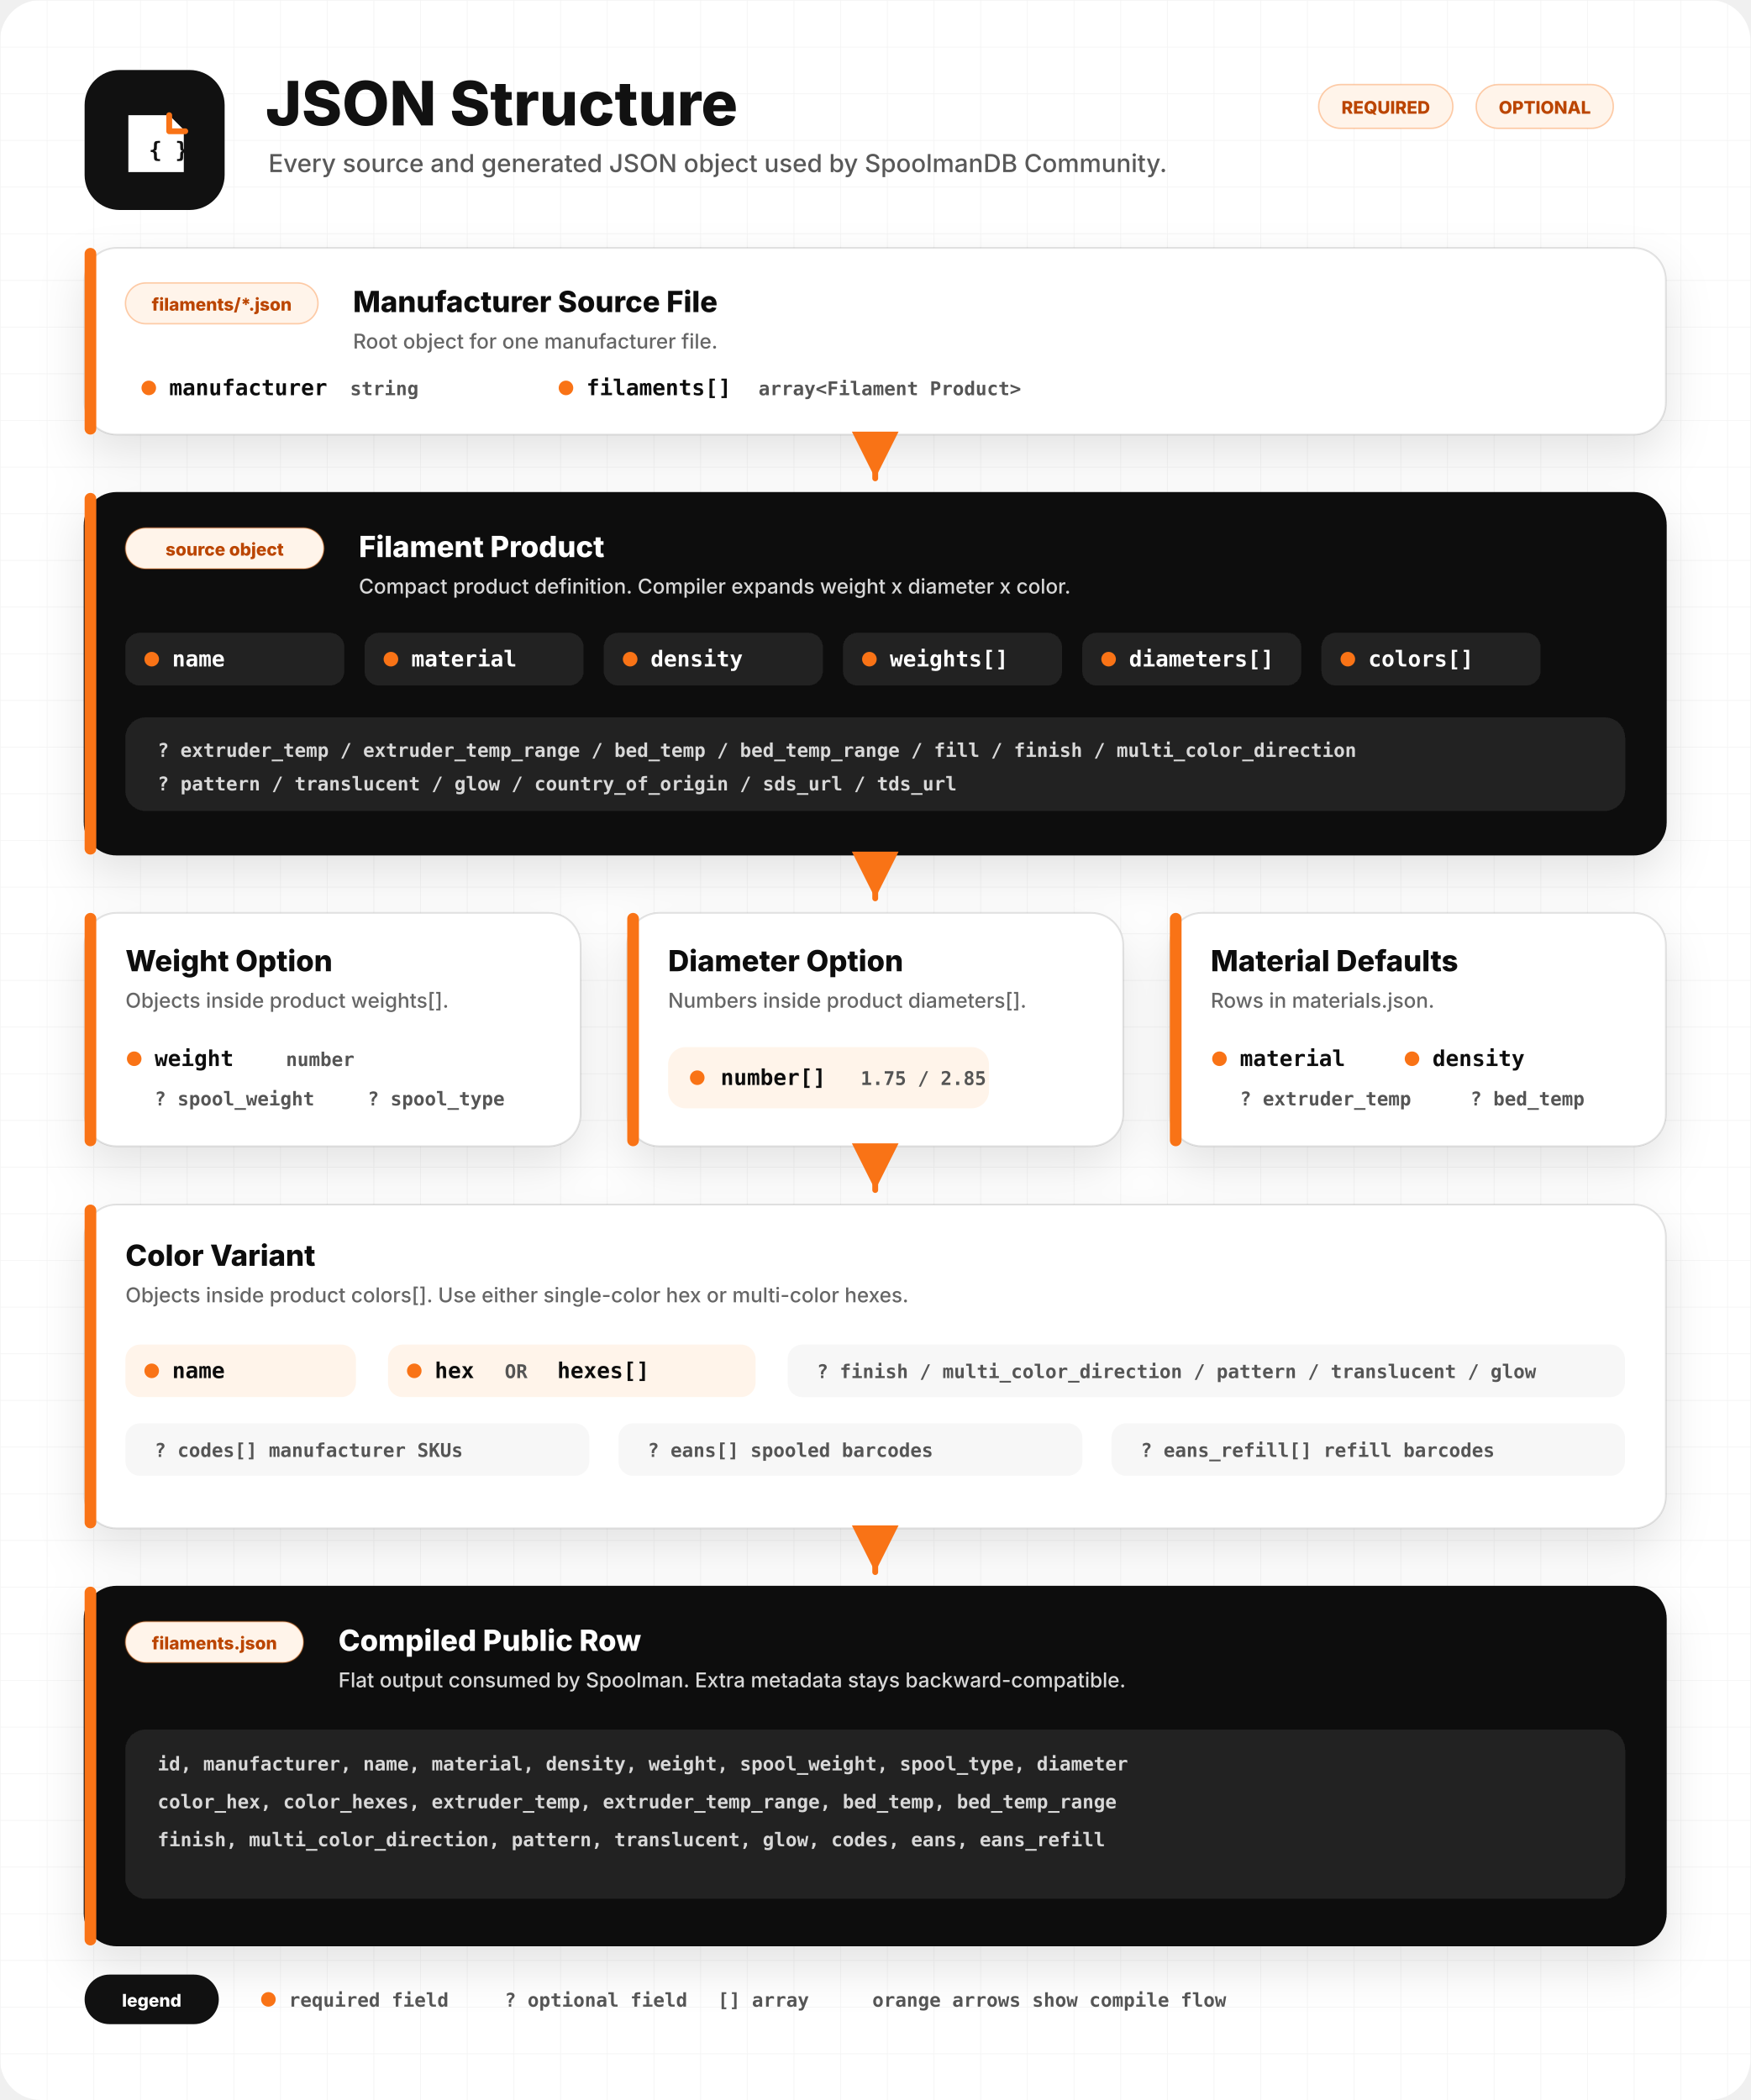
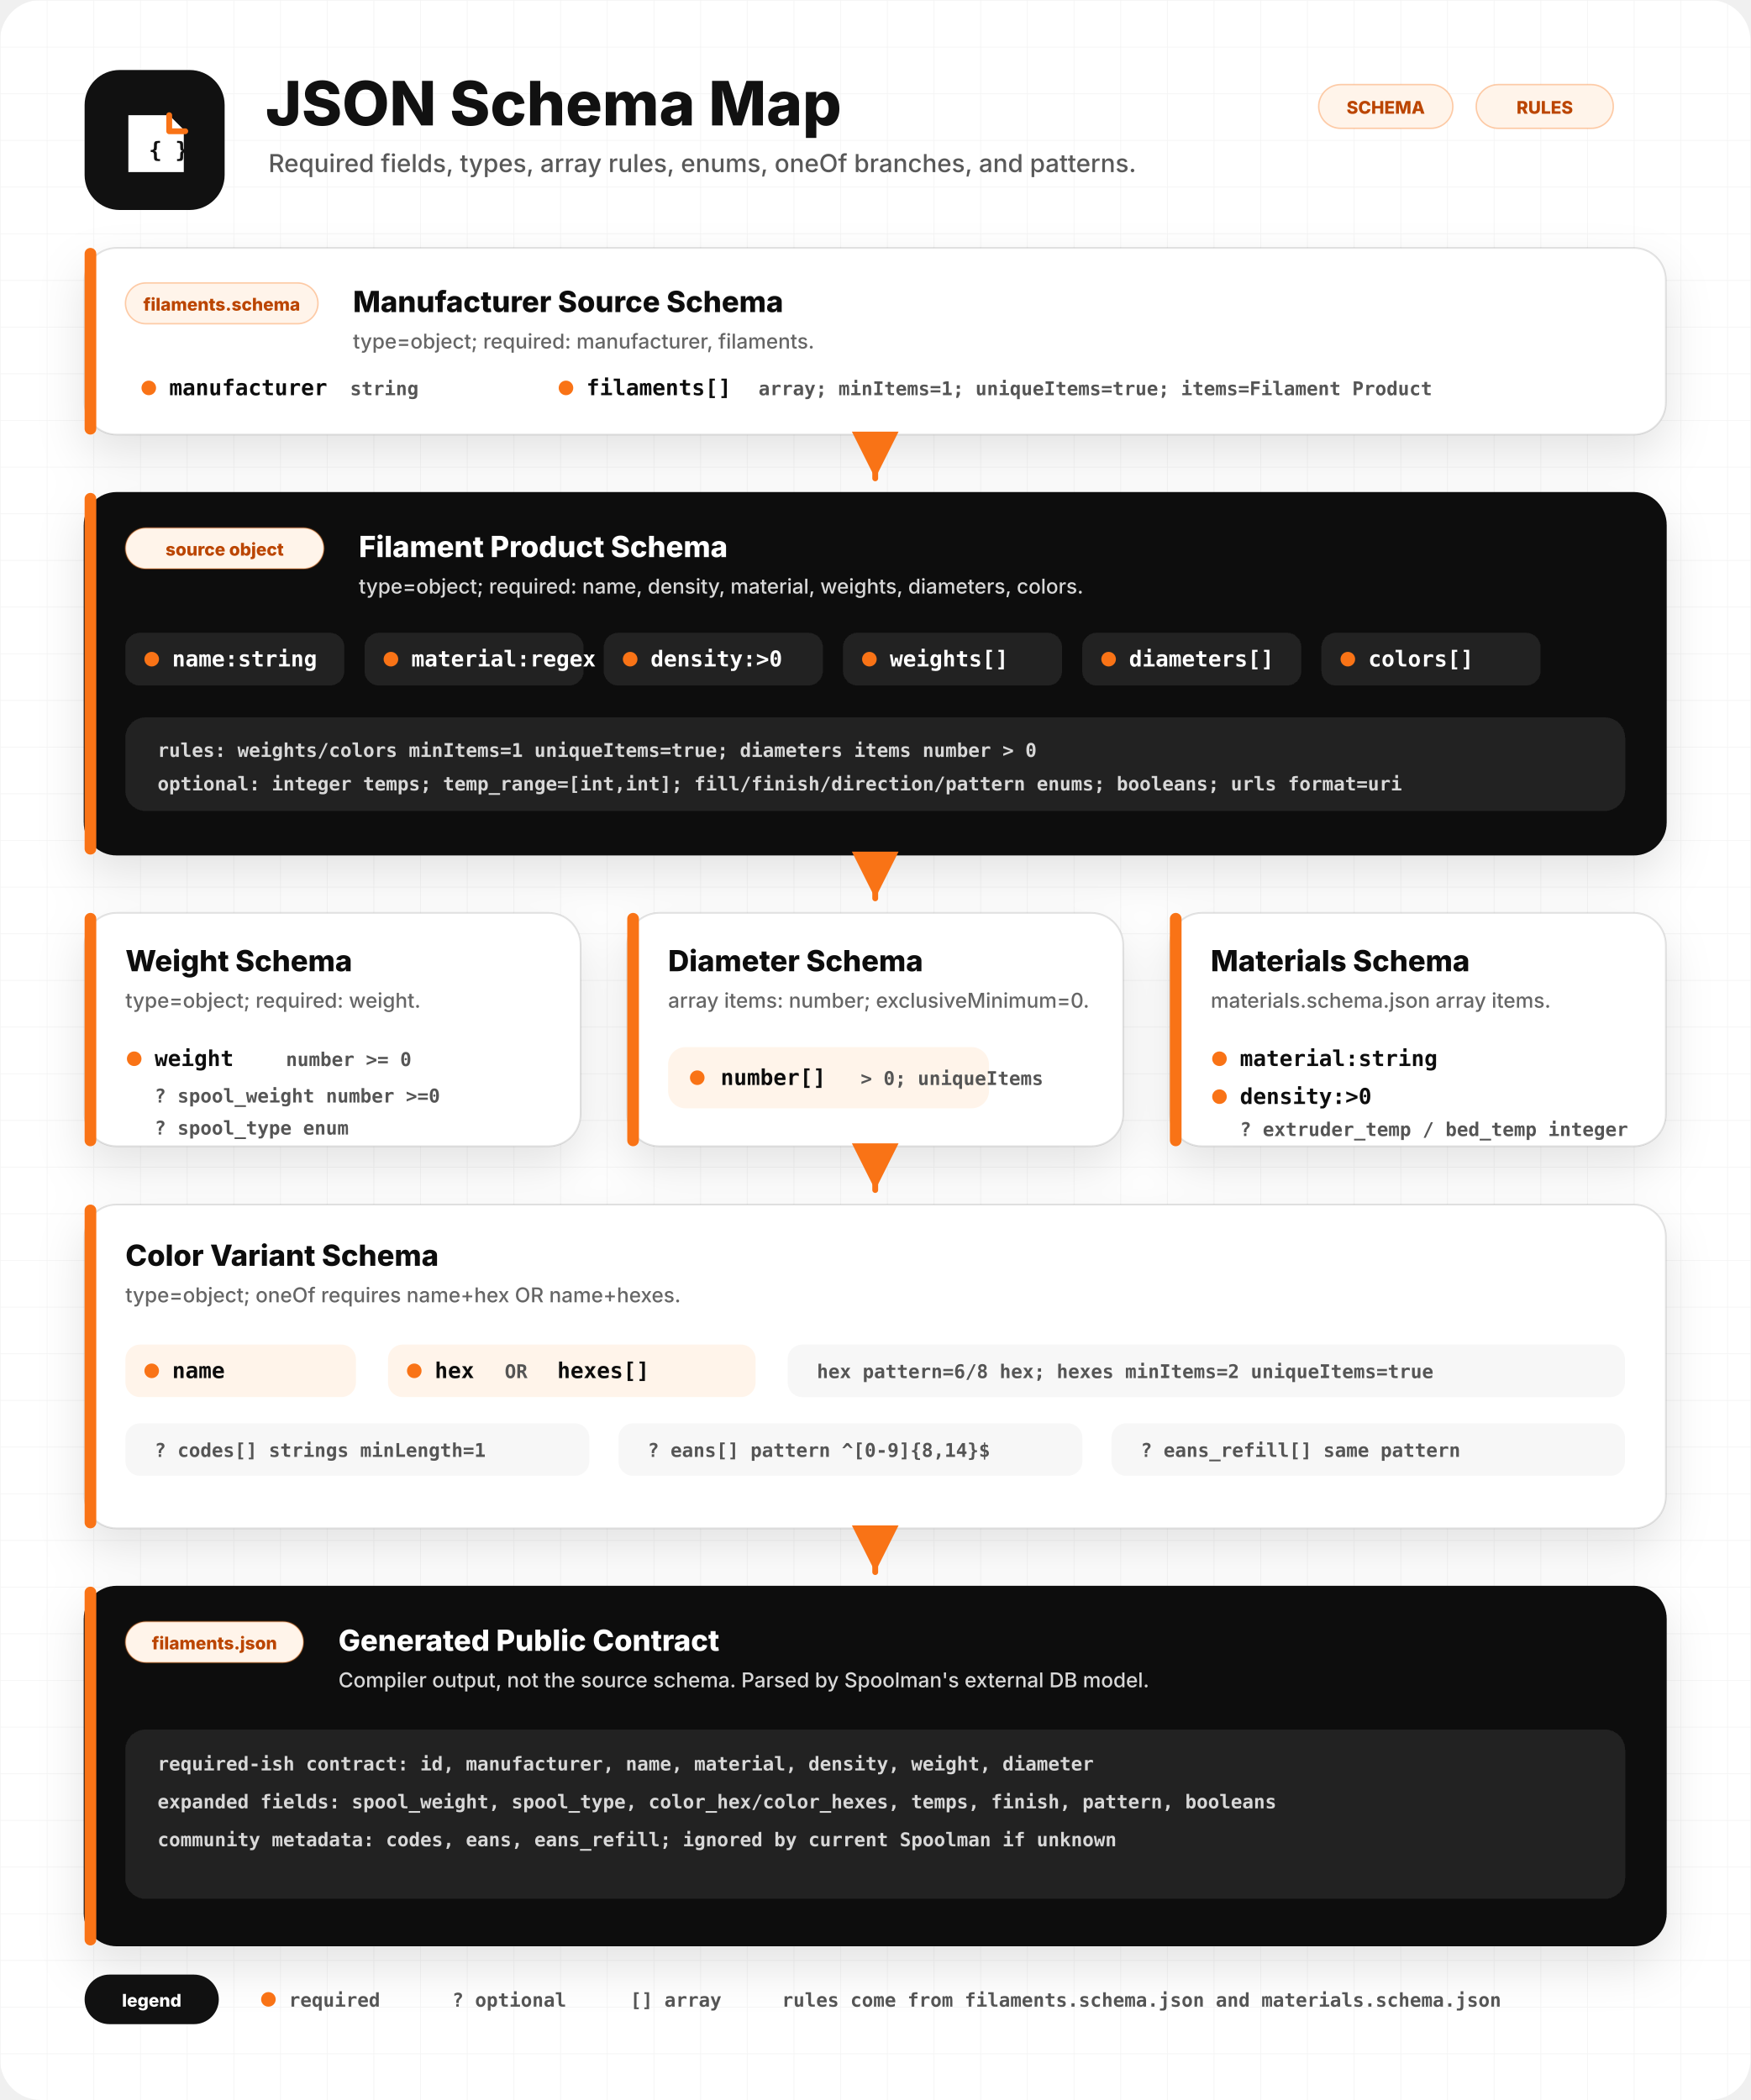
<svg xmlns="http://www.w3.org/2000/svg" width="1200" height="1440" viewBox="0 0 1200 1440" role="img" aria-labelledby="title desc">
  <defs>
    <filter id="softShadow" x="-20%" y="-20%" width="140%" height="140%">
      <feDropShadow dx="0" dy="14" stdDeviation="16" flood-color="#111111" flood-opacity="0.11" />
    </filter>
    <marker id="arrow" markerWidth="12" markerHeight="12" refX="10" refY="6" orient="auto">
      <path d="M2 2 L10 6 L2 10 Z" fill="#f97316" />
    </marker>
    <pattern id="grid" width="32" height="32" patternUnits="userSpaceOnUse">
      <path d="M32 0H0V32" fill="none" stroke="#111111" stroke-opacity="0.045" stroke-width="1" />
    </pattern>
    <style>
      .bg { fill: #ffffff; }
      .grid { fill: url(#grid); }
      .title { font: 800 42px "Segoe UI", Inter, Arial, sans-serif; fill: #111111; letter-spacing: 0; }
      .subtitle { font: 500 17px "Segoe UI", Inter, Arial, sans-serif; fill: #595959; letter-spacing: 0; }
      .card { fill: #ffffff; stroke: #111111; stroke-opacity: 0.12; stroke-width: 1.2; }
      .card-dark { fill: #111111; stroke: #111111; stroke-width: 1.2; }
      .section { font: 800 20px "Segoe UI", Inter, Arial, sans-serif; fill: #111111; letter-spacing: 0; }
      .section-dark { font: 800 20px "Segoe UI", Inter, Arial, sans-serif; fill: #ffffff; letter-spacing: 0; }
      .note { font: 500 14px "Segoe UI", Inter, Arial, sans-serif; fill: #666666; letter-spacing: 0; }
      .note-dark { font: 500 14px "Segoe UI", Inter, Arial, sans-serif; fill: #d8d8d8; letter-spacing: 0; }
      .mono { font: 650 15px "Cascadia Mono", "SFMono-Regular", Consolas, monospace; fill: #111111; letter-spacing: 0; }
      .mono-small { font: 600 13px "Cascadia Mono", "SFMono-Regular", Consolas, monospace; fill: #555555; letter-spacing: 0; }
      .mono-dark { font: 650 15px "Cascadia Mono", "SFMono-Regular", Consolas, monospace; fill: #ffffff; letter-spacing: 0; }
      .mono-small-dark { font: 600 13px "Cascadia Mono", "SFMono-Regular", Consolas, monospace; fill: #d8d8d8; letter-spacing: 0; }
      .badge { fill: #fff4ea; stroke: #f97316; stroke-opacity: 0.35; }
      .badge-dark { fill: #111111; stroke: #111111; }
      .badge-text { font: 800 12px "Segoe UI", Inter, Arial, sans-serif; fill: #bb4500; letter-spacing: 0; }
      .badge-text-dark { font: 800 12px "Segoe UI", Inter, Arial, sans-serif; fill: #ffffff; letter-spacing: 0; }
      .row { fill: #f7f7f7; }
      .row-orange { fill: #fff4ea; }
      .dot { fill: #f97316; }
      .optional { fill: #666666; }
      .arrow-line { stroke: #f97316; stroke-width: 4; stroke-linecap: round; marker-end: url(#arrow); }
      .line { stroke: #111111; stroke-opacity: 0.12; stroke-width: 1.2; }
    </style>
  </defs>
  <rect class="bg" width="1200" height="1440" rx="28" />
  <rect class="grid" width="1200" height="1440" rx="28" />
  <g transform="translate(58 48)">
    <rect x="0" y="0" width="96" height="96" rx="24" fill="#111111" />
    <path d="M30 31H58L68 41V70H30Z" fill="#ffffff" />
    <path d="M58 31V42H69" fill="none" stroke="#f97316" stroke-width="4" stroke-linecap="round" stroke-linejoin="round" />
    <text x="44" y="60" class="mono" fill="#111111">{ }</text>
-     <text x="124" y="38" class="title">JSON Structure</text>
-     <text x="126" y="70" class="subtitle">Every source and generated JSON object used by SpoolmanDB Community.</text>
+     <text x="124" y="38" class="title">JSON Schema Map</text>
+     <text x="126" y="70" class="subtitle">Required fields, types, array rules, enums, oneOf branches, and patterns.</text>
  </g>
  <g transform="translate(904 58)">
    <rect class="badge" x="0" y="0" width="92" height="30" rx="15" />
-     <text class="badge-text" x="46" y="20" text-anchor="middle">REQUIRED</text>
+     <text class="badge-text" x="46" y="20" text-anchor="middle">SCHEMA</text>
    <rect class="badge" x="108" y="0" width="94" height="30" rx="15" />
-     <text class="badge-text" x="155" y="20" text-anchor="middle">OPTIONAL</text>
+     <text class="badge-text" x="155" y="20" text-anchor="middle">RULES</text>
  </g>
  <g filter="url(#softShadow)">
    <g transform="translate(58 170)">
      <rect class="card" width="1084" height="128" rx="22" />
      <rect x="0" y="0" width="8" height="128" rx="4" fill="#f97316" />
      <rect class="badge" x="28" y="24" width="132" height="28" rx="14" />
-       <text x="94" y="43" class="badge-text" text-anchor="middle">filaments/*.json</text>
-       <text x="184" y="44" class="section">Manufacturer Source File</text>
-       <text x="184" y="69" class="note">Root object for one manufacturer file.</text>
+       <text x="94" y="43" class="badge-text" text-anchor="middle">filaments.schema</text>
+       <text x="184" y="44" class="section">Manufacturer Source Schema</text>
+       <text x="184" y="69" class="note">type=object; required: manufacturer, filaments.</text>
      <circle class="dot" cx="44" cy="96" r="5" />
      <text x="58" y="101" class="mono">manufacturer</text>
      <text x="182" y="101" class="mono-small">string</text>
      <circle class="dot" cx="330" cy="96" r="5" />
      <text x="344" y="101" class="mono">filaments[]</text>
-       <text x="462" y="101" class="mono-small">array&lt;Filament Product&gt;</text>
+       <text x="462" y="101" class="mono-small">array; minItems=1; uniqueItems=true; items=Filament Product</text>
    </g>
    <g transform="translate(58 338)">
      <rect class="card-dark" width="1084" height="248" rx="22" />
      <rect x="0" y="0" width="8" height="248" rx="4" fill="#f97316" />
      <rect class="badge" x="28" y="24" width="136" height="28" rx="14" />
      <text x="96" y="43" class="badge-text" text-anchor="middle">source object</text>
-       <text x="188" y="44" class="section-dark">Filament Product</text>
-       <text x="188" y="69" class="note-dark">Compact product definition. Compiler expands weight x diameter x color.</text>
+       <text x="188" y="44" class="section-dark">Filament Product Schema</text>
+       <text x="188" y="69" class="note-dark">type=object; required: name, density, material, weights, diameters, colors.</text>
      <g transform="translate(28 96)">
        <rect x="0" y="0" width="150" height="36" rx="10" fill="#242424" />
        <circle class="dot" cx="18" cy="18" r="5" />
-         <text x="32" y="23" class="mono-dark">name</text>
+         <text x="32" y="23" class="mono-dark">name:string</text>
        <rect x="164" y="0" width="150" height="36" rx="10" fill="#242424" />
        <circle class="dot" cx="182" cy="18" r="5" />
-         <text x="196" y="23" class="mono-dark">material</text>
+         <text x="196" y="23" class="mono-dark">material:regex</text>
        <rect x="328" y="0" width="150" height="36" rx="10" fill="#242424" />
        <circle class="dot" cx="346" cy="18" r="5" />
-         <text x="360" y="23" class="mono-dark">density</text>
+         <text x="360" y="23" class="mono-dark">density:&gt;0</text>
        <rect x="492" y="0" width="150" height="36" rx="10" fill="#242424" />
        <circle class="dot" cx="510" cy="18" r="5" />
        <text x="524" y="23" class="mono-dark">weights[]</text>
        <rect x="656" y="0" width="150" height="36" rx="10" fill="#242424" />
        <circle class="dot" cx="674" cy="18" r="5" />
        <text x="688" y="23" class="mono-dark">diameters[]</text>
        <rect x="820" y="0" width="150" height="36" rx="10" fill="#242424" />
        <circle class="dot" cx="838" cy="18" r="5" />
        <text x="852" y="23" class="mono-dark">colors[]</text>
      </g>
      <g transform="translate(28 154)">
        <rect x="0" y="0" width="1028" height="64" rx="14" fill="#242424" />
-         <text x="22" y="27" class="mono-small-dark">? extruder_temp / extruder_temp_range / bed_temp / bed_temp_range / fill / finish / multi_color_direction</text>
-         <text x="22" y="50" class="mono-small-dark">? pattern / translucent / glow / country_of_origin / sds_url / tds_url</text>
+         <text x="22" y="27" class="mono-small-dark">rules: weights/colors minItems=1 uniqueItems=true; diameters items number &gt; 0</text>
+         <text x="22" y="50" class="mono-small-dark">optional: integer temps; temp_range=[int,int]; fill/finish/direction/pattern enums; booleans; urls format=uri</text>
      </g>
    </g>
    <g transform="translate(58 626)">
      <rect class="card" width="340" height="160" rx="22" />
      <rect x="0" y="0" width="8" height="160" rx="4" fill="#f97316" />
-       <text x="28" y="40" class="section">Weight Option</text>
-       <text x="28" y="65" class="note">Objects inside product weights[].</text>
+       <text x="28" y="40" class="section">Weight Schema</text>
+       <text x="28" y="65" class="note">type=object; required: weight.</text>
      <circle class="dot" cx="34" cy="100" r="5" />
      <text x="48" y="105" class="mono">weight</text>
-       <text x="138" y="105" class="mono-small">number</text>
-       <text x="48" y="132" class="mono-small">? spool_weight</text>
-       <text x="194" y="132" class="mono-small">? spool_type</text>
+       <text x="138" y="105" class="mono-small">number &gt;= 0</text>
+       <text x="48" y="130" class="mono-small">? spool_weight number &gt;=0</text>
+       <text x="48" y="152" class="mono-small">? spool_type enum</text>
    </g>
    <g transform="translate(430 626)">
      <rect class="card" width="340" height="160" rx="22" />
      <rect x="0" y="0" width="8" height="160" rx="4" fill="#f97316" />
-       <text x="28" y="40" class="section">Diameter Option</text>
-       <text x="28" y="65" class="note">Numbers inside product diameters[].</text>
+       <text x="28" y="40" class="section">Diameter Schema</text>
+       <text x="28" y="65" class="note">array items: number; exclusiveMinimum=0.</text>
      <rect x="28" y="92" width="220" height="42" rx="12" class="row-orange" />
      <circle class="dot" cx="48" cy="113" r="5" />
      <text x="64" y="118" class="mono">number[]</text>
-       <text x="160" y="118" class="mono-small">1.75 / 2.85</text>
+       <text x="160" y="118" class="mono-small">&gt; 0; uniqueItems</text>
    </g>
    <g transform="translate(802 626)">
      <rect class="card" width="340" height="160" rx="22" />
      <rect x="0" y="0" width="8" height="160" rx="4" fill="#f97316" />
-       <text x="28" y="40" class="section">Material Defaults</text>
-       <text x="28" y="65" class="note">Rows in materials.json.</text>
+       <text x="28" y="40" class="section">Materials Schema</text>
+       <text x="28" y="65" class="note">materials.schema.json array items.</text>
      <circle class="dot" cx="34" cy="100" r="5" />
-       <text x="48" y="105" class="mono">material</text>
-       <circle class="dot" cx="166" cy="100" r="5" />
-       <text x="180" y="105" class="mono">density</text>
-       <text x="48" y="132" class="mono-small">? extruder_temp</text>
-       <text x="206" y="132" class="mono-small">? bed_temp</text>
+       <text x="48" y="105" class="mono">material:string</text>
+       <circle class="dot" cx="34" cy="126" r="5" />
+       <text x="48" y="131" class="mono">density:&gt;0</text>
+       <text x="48" y="153" class="mono-small">? extruder_temp / bed_temp integer</text>
    </g>
    <g transform="translate(58 826)">
      <rect class="card" width="1084" height="222" rx="22" />
      <rect x="0" y="0" width="8" height="222" rx="4" fill="#f97316" />
-       <text x="28" y="42" class="section">Color Variant</text>
-       <text x="28" y="67" class="note">Objects inside product colors[]. Use either single-color hex or multi-color hexes.</text>
+       <text x="28" y="42" class="section">Color Variant Schema</text>
+       <text x="28" y="67" class="note">type=object; oneOf requires name+hex OR name+hexes.</text>
      <g transform="translate(28 96)">
        <rect x="0" y="0" width="158" height="36" rx="10" class="row-orange" />
        <circle class="dot" cx="18" cy="18" r="5" />
        <text x="32" y="23" class="mono">name</text>
        <rect x="180" y="0" width="252" height="36" rx="10" class="row-orange" />
        <circle class="dot" cx="198" cy="18" r="5" />
        <text x="212" y="23" class="mono">hex</text>
        <text x="260" y="23" class="mono-small">OR</text>
        <text x="296" y="23" class="mono">hexes[]</text>
        <rect x="454" y="0" width="574" height="36" rx="10" class="row" />
-         <text x="474" y="23" class="mono-small">? finish / multi_color_direction / pattern / translucent / glow</text>
+         <text x="474" y="23" class="mono-small">hex pattern=6/8 hex; hexes minItems=2 uniqueItems=true</text>
      </g>
      <g transform="translate(28 150)">
        <rect x="0" y="0" width="318" height="36" rx="10" class="row" />
-         <text x="20" y="23" class="mono-small">? codes[] manufacturer SKUs</text>
+         <text x="20" y="23" class="mono-small">? codes[] strings minLength=1</text>
        <rect x="338" y="0" width="318" height="36" rx="10" class="row" />
-         <text x="358" y="23" class="mono-small">? eans[] spooled barcodes</text>
+         <text x="358" y="23" class="mono-small">? eans[] pattern ^[0-9]{8,14}$</text>
        <rect x="676" y="0" width="352" height="36" rx="10" class="row" />
-         <text x="696" y="23" class="mono-small">? eans_refill[] refill barcodes</text>
+         <text x="696" y="23" class="mono-small">? eans_refill[] same pattern</text>
      </g>
    </g>
    <g transform="translate(58 1088)">
      <rect class="card-dark" width="1084" height="246" rx="22" />
      <rect x="0" y="0" width="8" height="246" rx="4" fill="#f97316" />
      <rect class="badge" x="28" y="24" width="122" height="28" rx="14" />
      <text x="89" y="43" class="badge-text" text-anchor="middle">filaments.json</text>
-       <text x="174" y="44" class="section-dark">Compiled Public Row</text>
-       <text x="174" y="69" class="note-dark">Flat output consumed by Spoolman. Extra metadata stays backward-compatible.</text>
+       <text x="174" y="44" class="section-dark">Generated Public Contract</text>
+       <text x="174" y="69" class="note-dark">Compiler output, not the source schema. Parsed by Spoolman's external DB model.</text>
      <g transform="translate(28 98)">
        <rect x="0" y="0" width="1028" height="116" rx="14" fill="#242424" />
-         <text x="22" y="28" class="mono-small-dark">id, manufacturer, name, material, density, weight, spool_weight, spool_type, diameter</text>
-         <text x="22" y="54" class="mono-small-dark">color_hex, color_hexes, extruder_temp, extruder_temp_range, bed_temp, bed_temp_range</text>
-         <text x="22" y="80" class="mono-small-dark">finish, multi_color_direction, pattern, translucent, glow, codes, eans, eans_refill</text>
+         <text x="22" y="28" class="mono-small-dark">required-ish contract: id, manufacturer, name, material, density, weight, diameter</text>
+         <text x="22" y="54" class="mono-small-dark">expanded fields: spool_weight, spool_type, color_hex/color_hexes, temps, finish, pattern, booleans</text>
+         <text x="22" y="80" class="mono-small-dark">community metadata: codes, eans, eans_refill; ignored by current Spoolman if unknown</text>
      </g>
    </g>
  </g>
  <path class="arrow-line" d="M600 306V328" />
  <path class="arrow-line" d="M600 594V616" />
  <path class="arrow-line" d="M600 794V816" />
  <path class="arrow-line" d="M600 1056V1078" />
  <g transform="translate(58 1378)">
    <rect x="0" y="-24" width="92" height="34" rx="17" fill="#111111" />
    <text x="46" y="-2" class="badge-text-dark" text-anchor="middle">legend</text>
    <circle class="dot" cx="126" cy="-7" r="5" />
-     <text x="140" y="-2" class="mono-small">required field</text>
-     <text x="288" y="-2" class="mono-small">? optional field</text>
-     <text x="434" y="-2" class="mono-small">[] array</text>
-     <text x="540" y="-2" class="mono-small">orange arrows show compile flow</text>
+     <text x="140" y="-2" class="mono-small">required</text>
+     <text x="252" y="-2" class="mono-small">? optional</text>
+     <text x="374" y="-2" class="mono-small">[] array</text>
+     <text x="478" y="-2" class="mono-small">rules come from filaments.schema.json and materials.schema.json</text>
  </g>
</svg>
